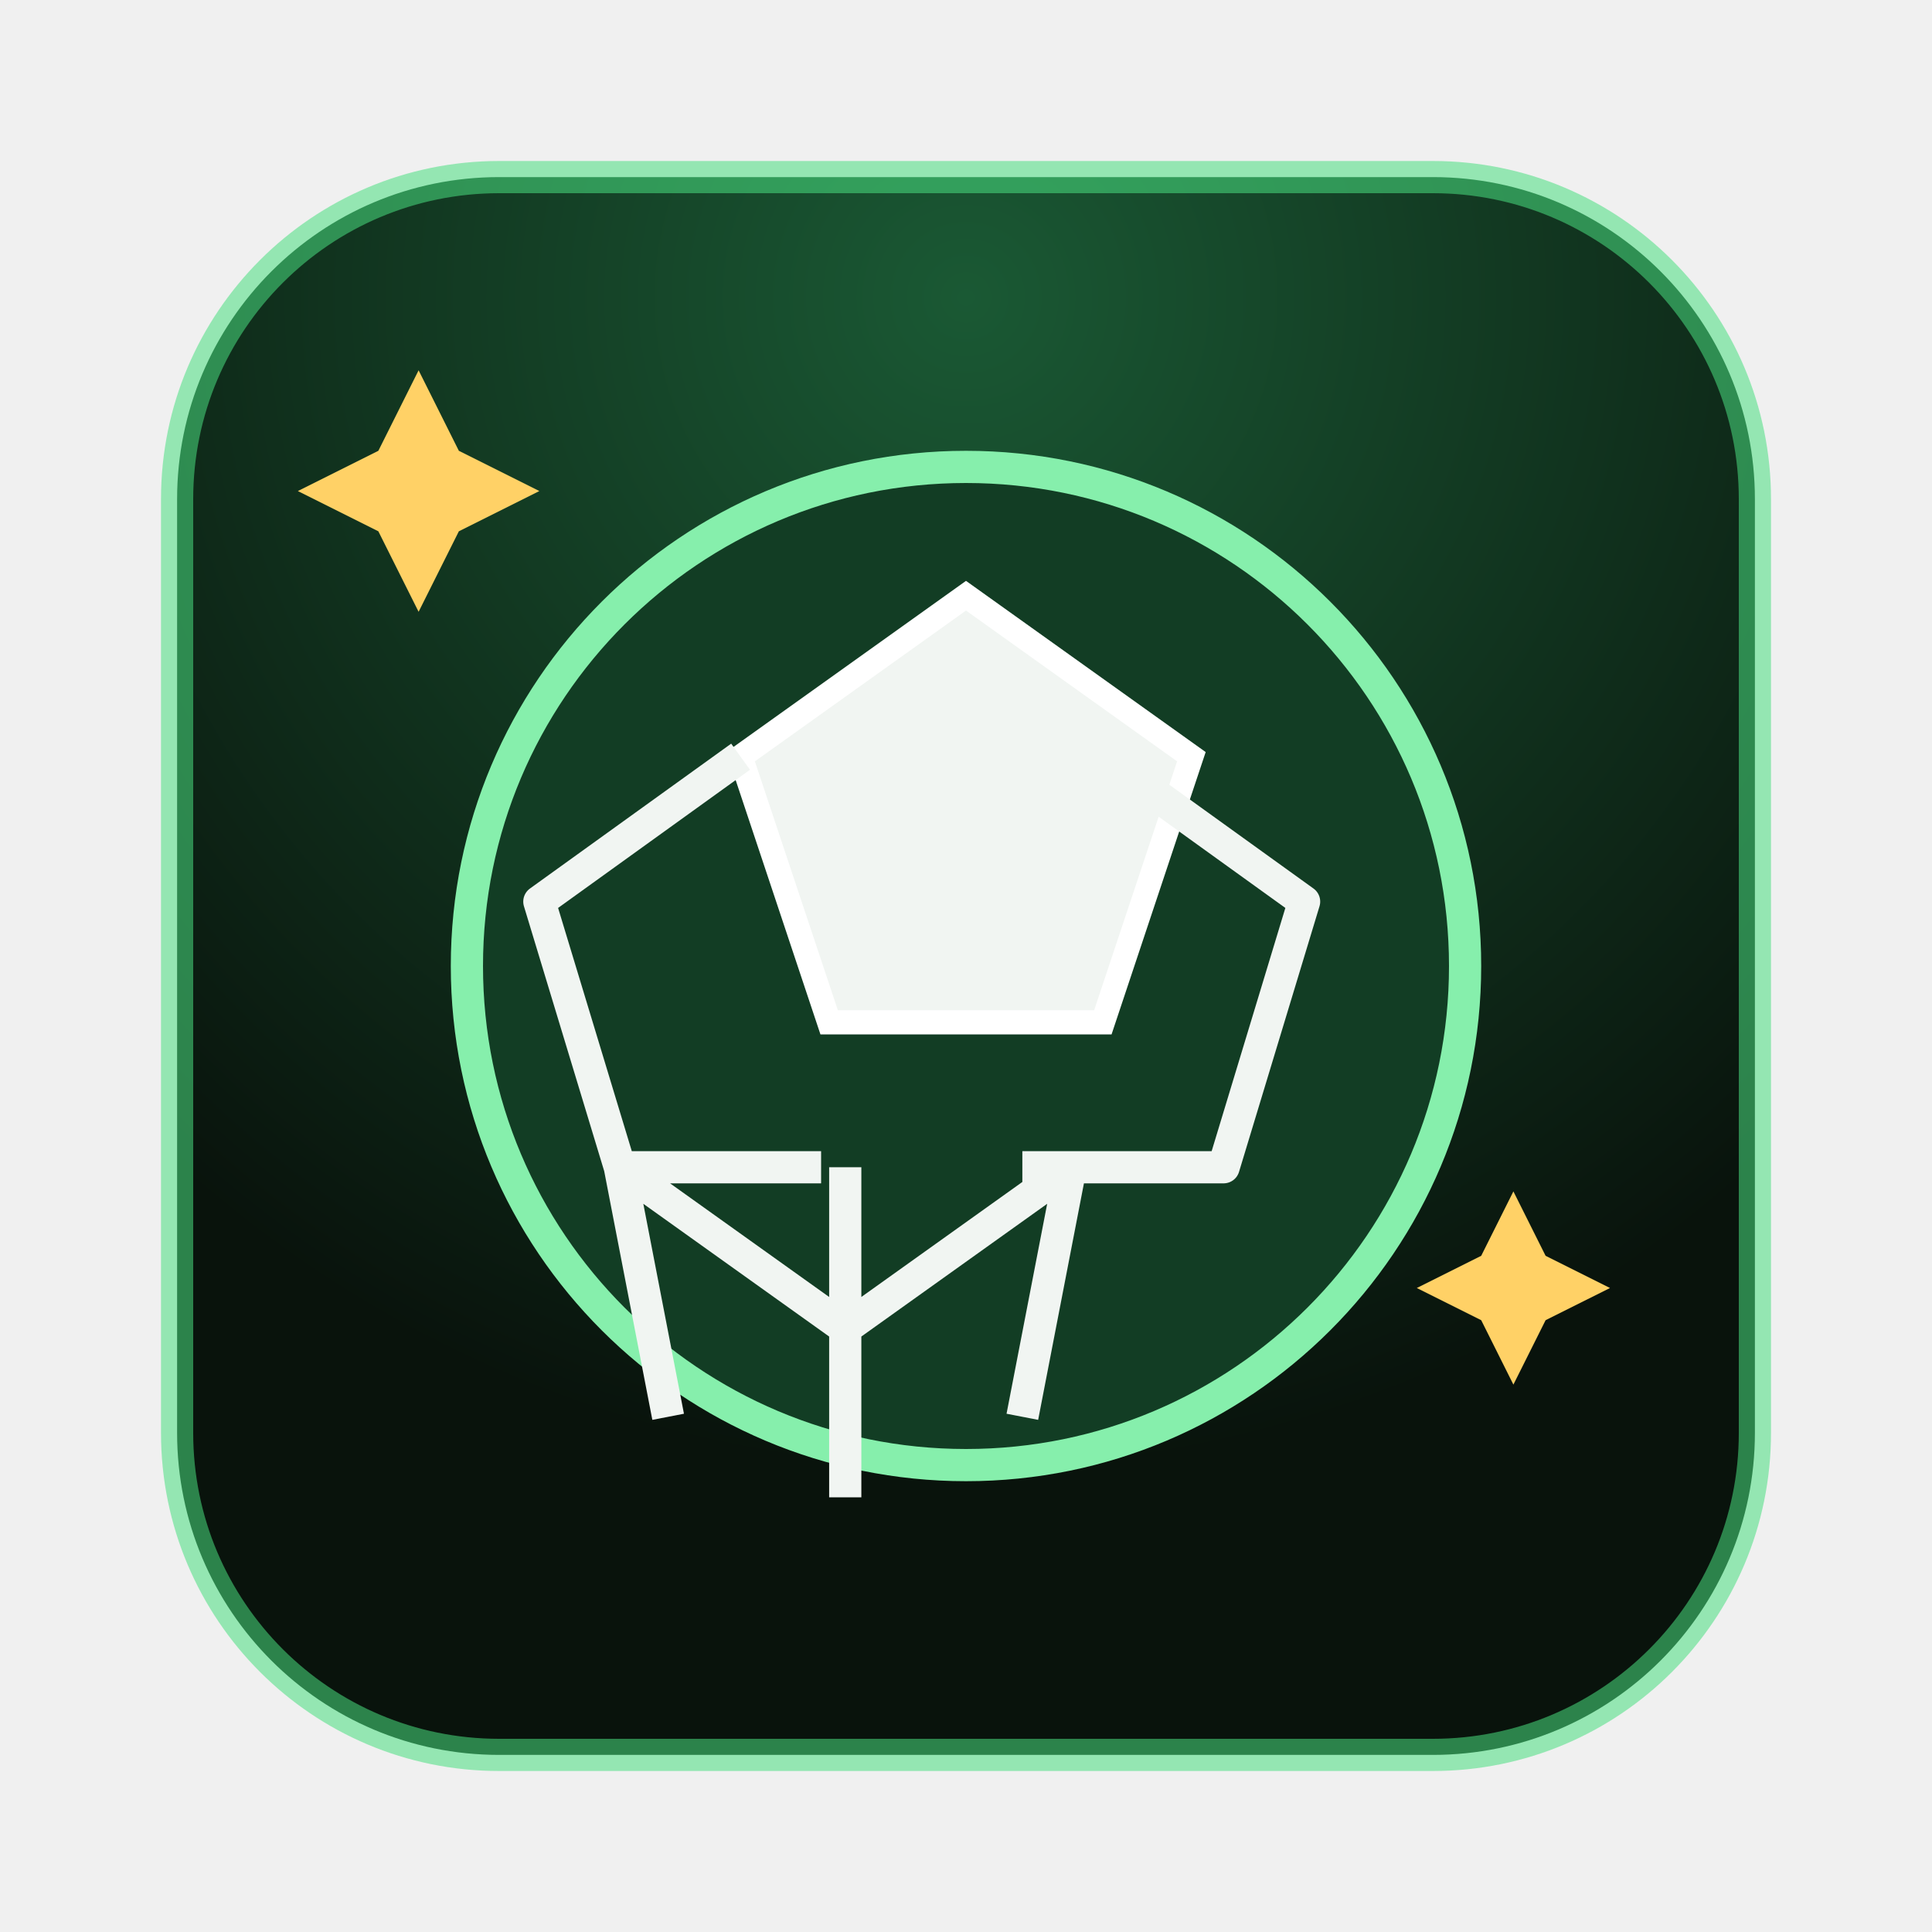
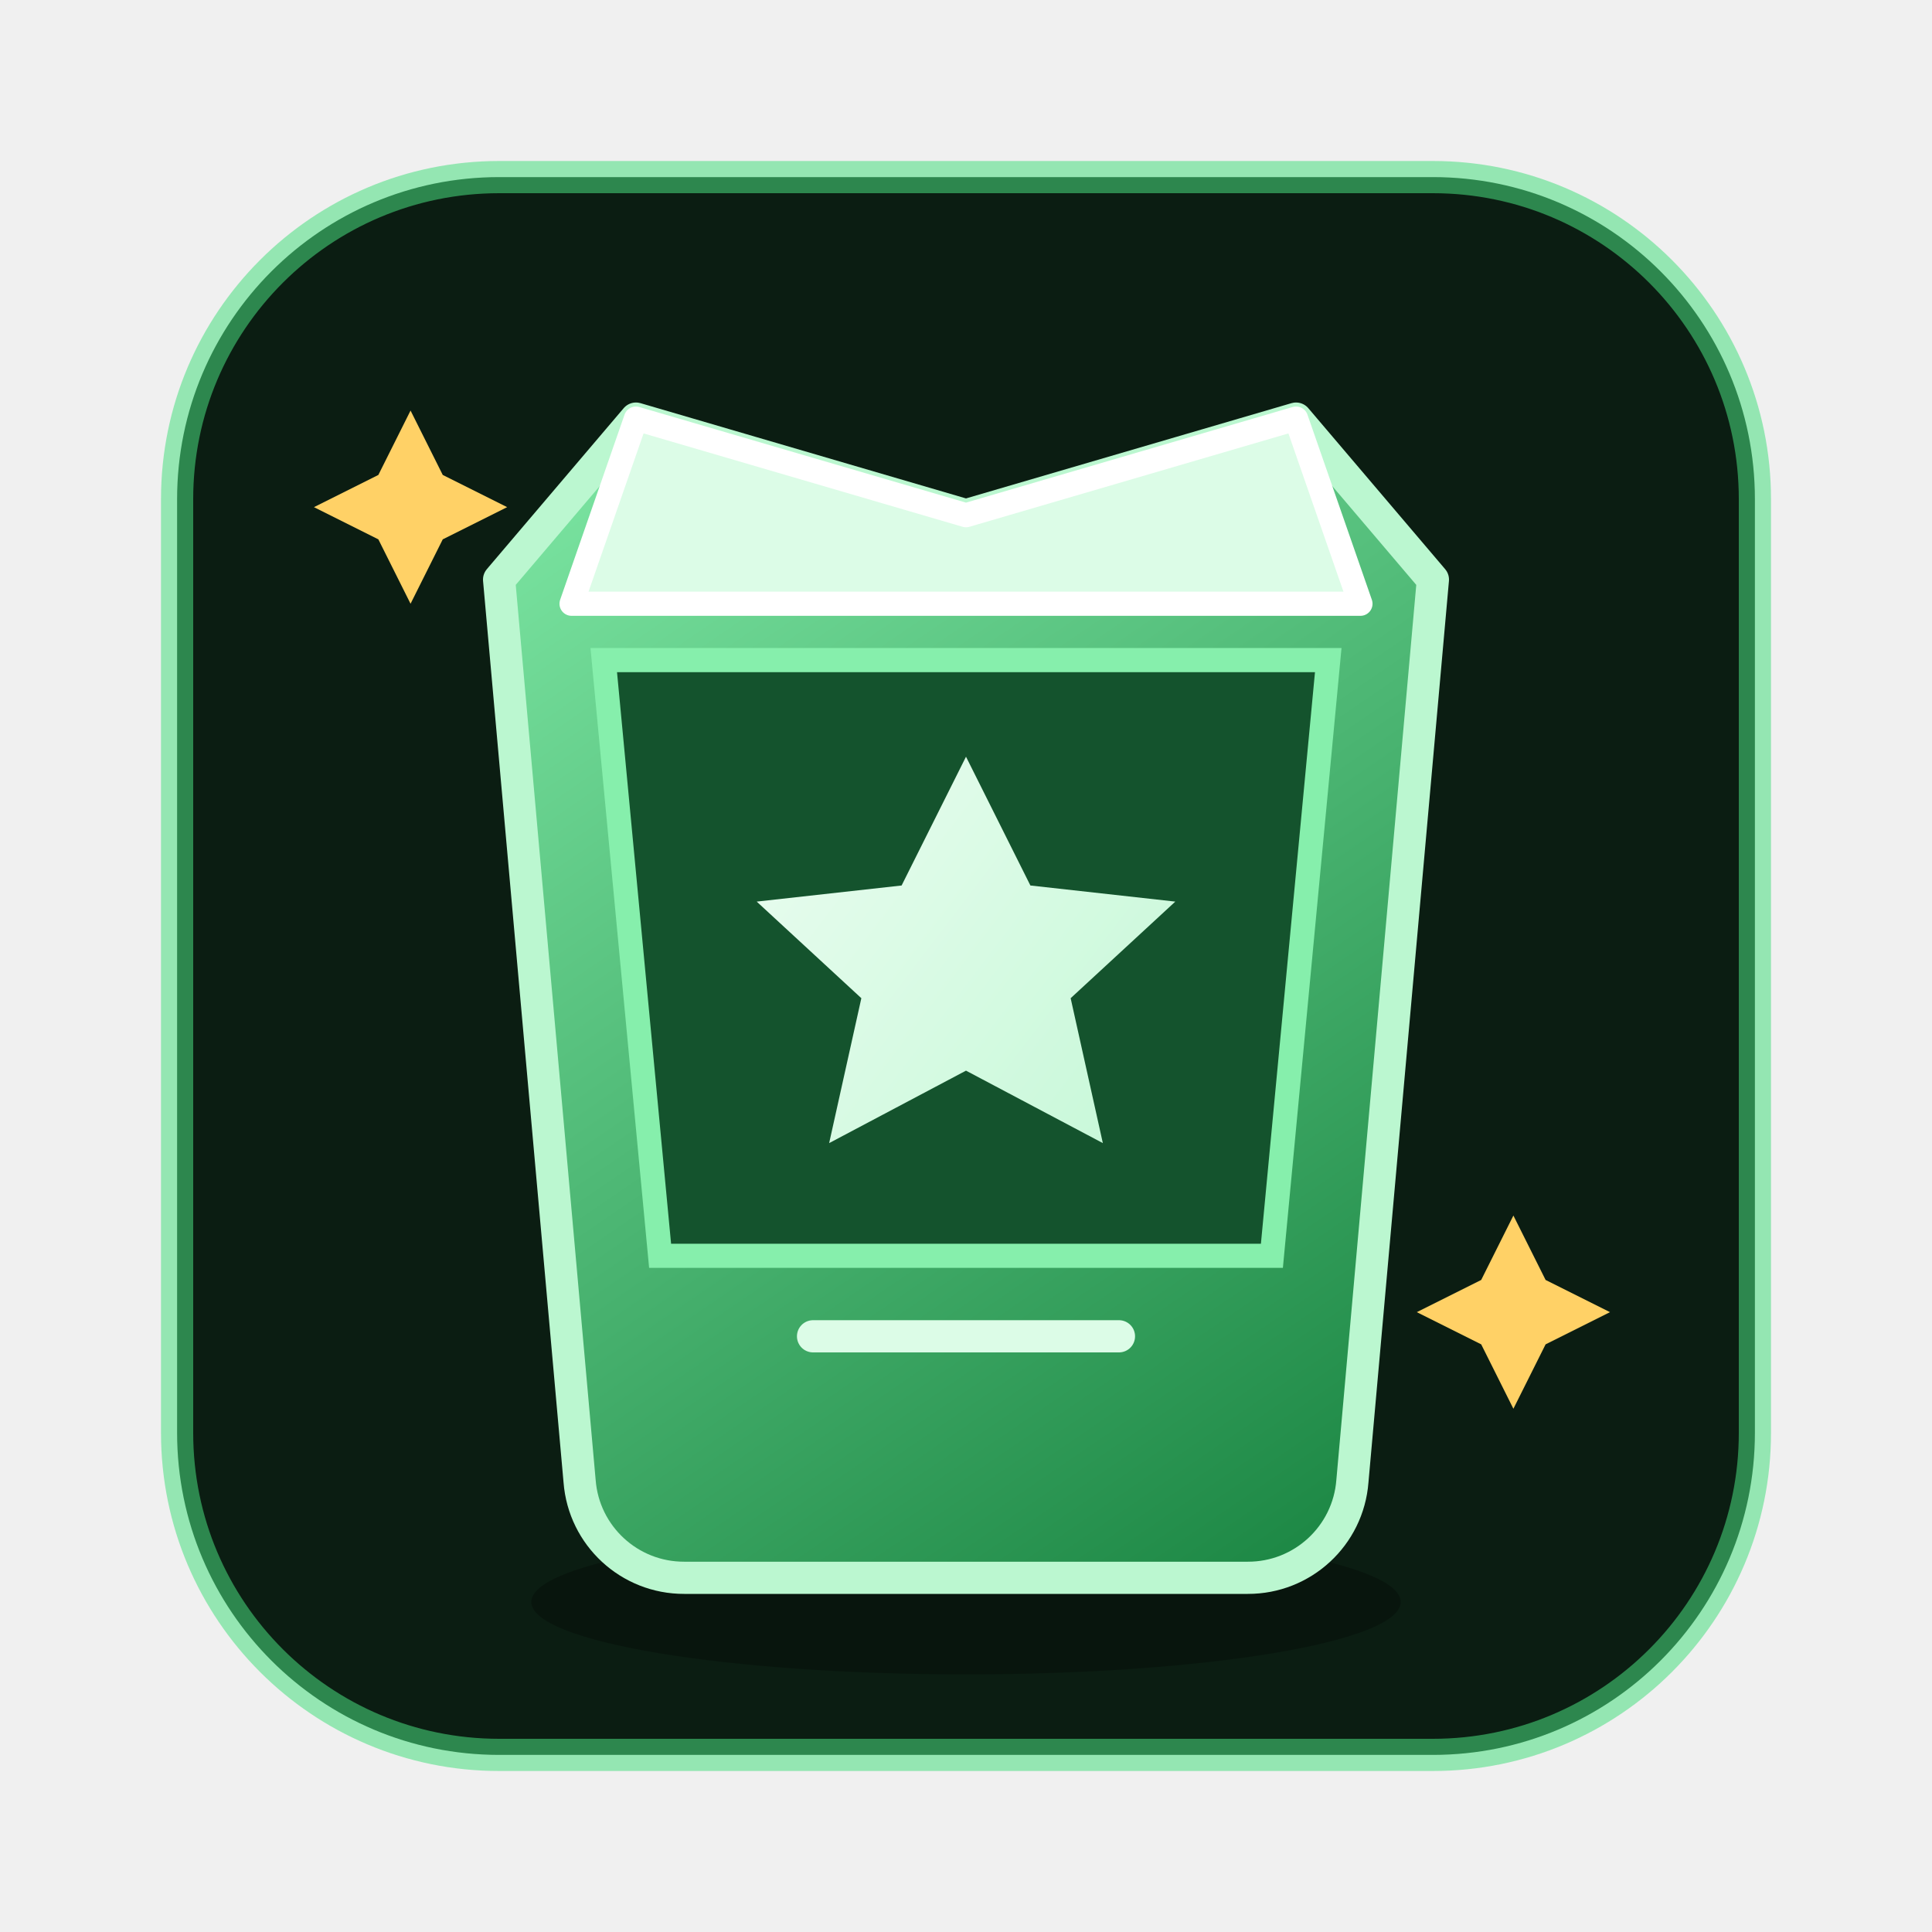
<svg xmlns="http://www.w3.org/2000/svg" viewBox="0 0 240 240" fill="none">
  <defs>
-     <radialGradient id="bg" cx="0" cy="0" r="1" gradientTransform="matrix(0 148 -148 0 120 36)" gradientUnits="userSpaceOnUse">
-       <stop stop-color="#1a5934" />
-       <stop offset="1" stop-color="#09130c" />
-     </radialGradient>
+     <linearGradient id="package" x1="62" y1="38" x2="174" y2="202" gradientUnits="userSpaceOnUse">
+       <stop stop-color="#86efac" />
+       <stop offset="1" stop-color="#15803d" />
+     </linearGradient>
+     <linearGradient id="panel" x1="80" y1="95" x2="160" y2="156" gradientUnits="userSpaceOnUse">
+       <stop stop-color="#f0fdf4" />
+       <stop offset="1" stop-color="#bbf7d0" />
+     </linearGradient>
  </defs>
-   <rect x="22" y="22" width="196" height="196" rx="40" fill="url(#bg)" stroke="#4ade80" stroke-opacity=".55" stroke-width="4" />
-   <circle cx="120" cy="120" r="62" fill="#123d24" stroke="#86efac" stroke-width="4" />
-   <path d="m120 74 28 20-11 33h-34l-11-33 28-20Z" fill="#f1f5f2" stroke="#fff" stroke-width="3" />
-   <path d="m92 94-25 18 10 33h25m35-51 25 18-10 33h-25m-50 0 28 20 28-20m-56 0 6 31m50-31-6 31m-22-31v41" stroke="#f1f5f2" stroke-linejoin="round" stroke-width="4" />
-   <path d="m47 56 5-10 5 10 10 5-10 5-5 10-5-10-10-5 10-5Zm137 100 4-8 4 8 8 4-8 4-4 8-4-8-8-4 8-4Z" fill="#ffd166" />
+   <rect x="22" y="22" width="196" height="196" rx="40" fill="#0b1d12" stroke="#4ade80" stroke-opacity=".55" stroke-width="4" />
+   <ellipse cx="120" cy="199" rx="54" ry="9" fill="#000" fill-opacity=".26" />
+   <path d="m79 52 41 12 41-12 17 20-10 112a13 13 0 0 1-13 12H85a13 13 0 0 1-13-12L62 72l17-20Z" fill="url(#package)" stroke="#bbf7d0" stroke-width="4" stroke-linejoin="round" />
+   <path d="m79 52 41 12 41-12 8 23H71l8-23Z" fill="#dcfce7" stroke="#fff" stroke-width="3" stroke-linejoin="round" />
+   <path d="M75 82h90l-7 74H82l-7-74Z" fill="#14532d" stroke="#86efac" stroke-width="3" />
+   <path d="m120 94 8 16 18 2-13 12 4 18-17-9-17 9 4-18-13-12 18-2 8-16Z" fill="url(#panel)" />
+   <path d="M101 166h38" stroke="#dcfce7" stroke-linecap="round" stroke-width="4" />
+   <path d="m47 59 4-8 4 8 8 4-8 4-4 8-4-8-8-4 8-4Zm137 100 4-8 4 8 8 4-8 4-4 8-4-8-8-4 8-4Z" fill="#ffd166" />
</svg>
